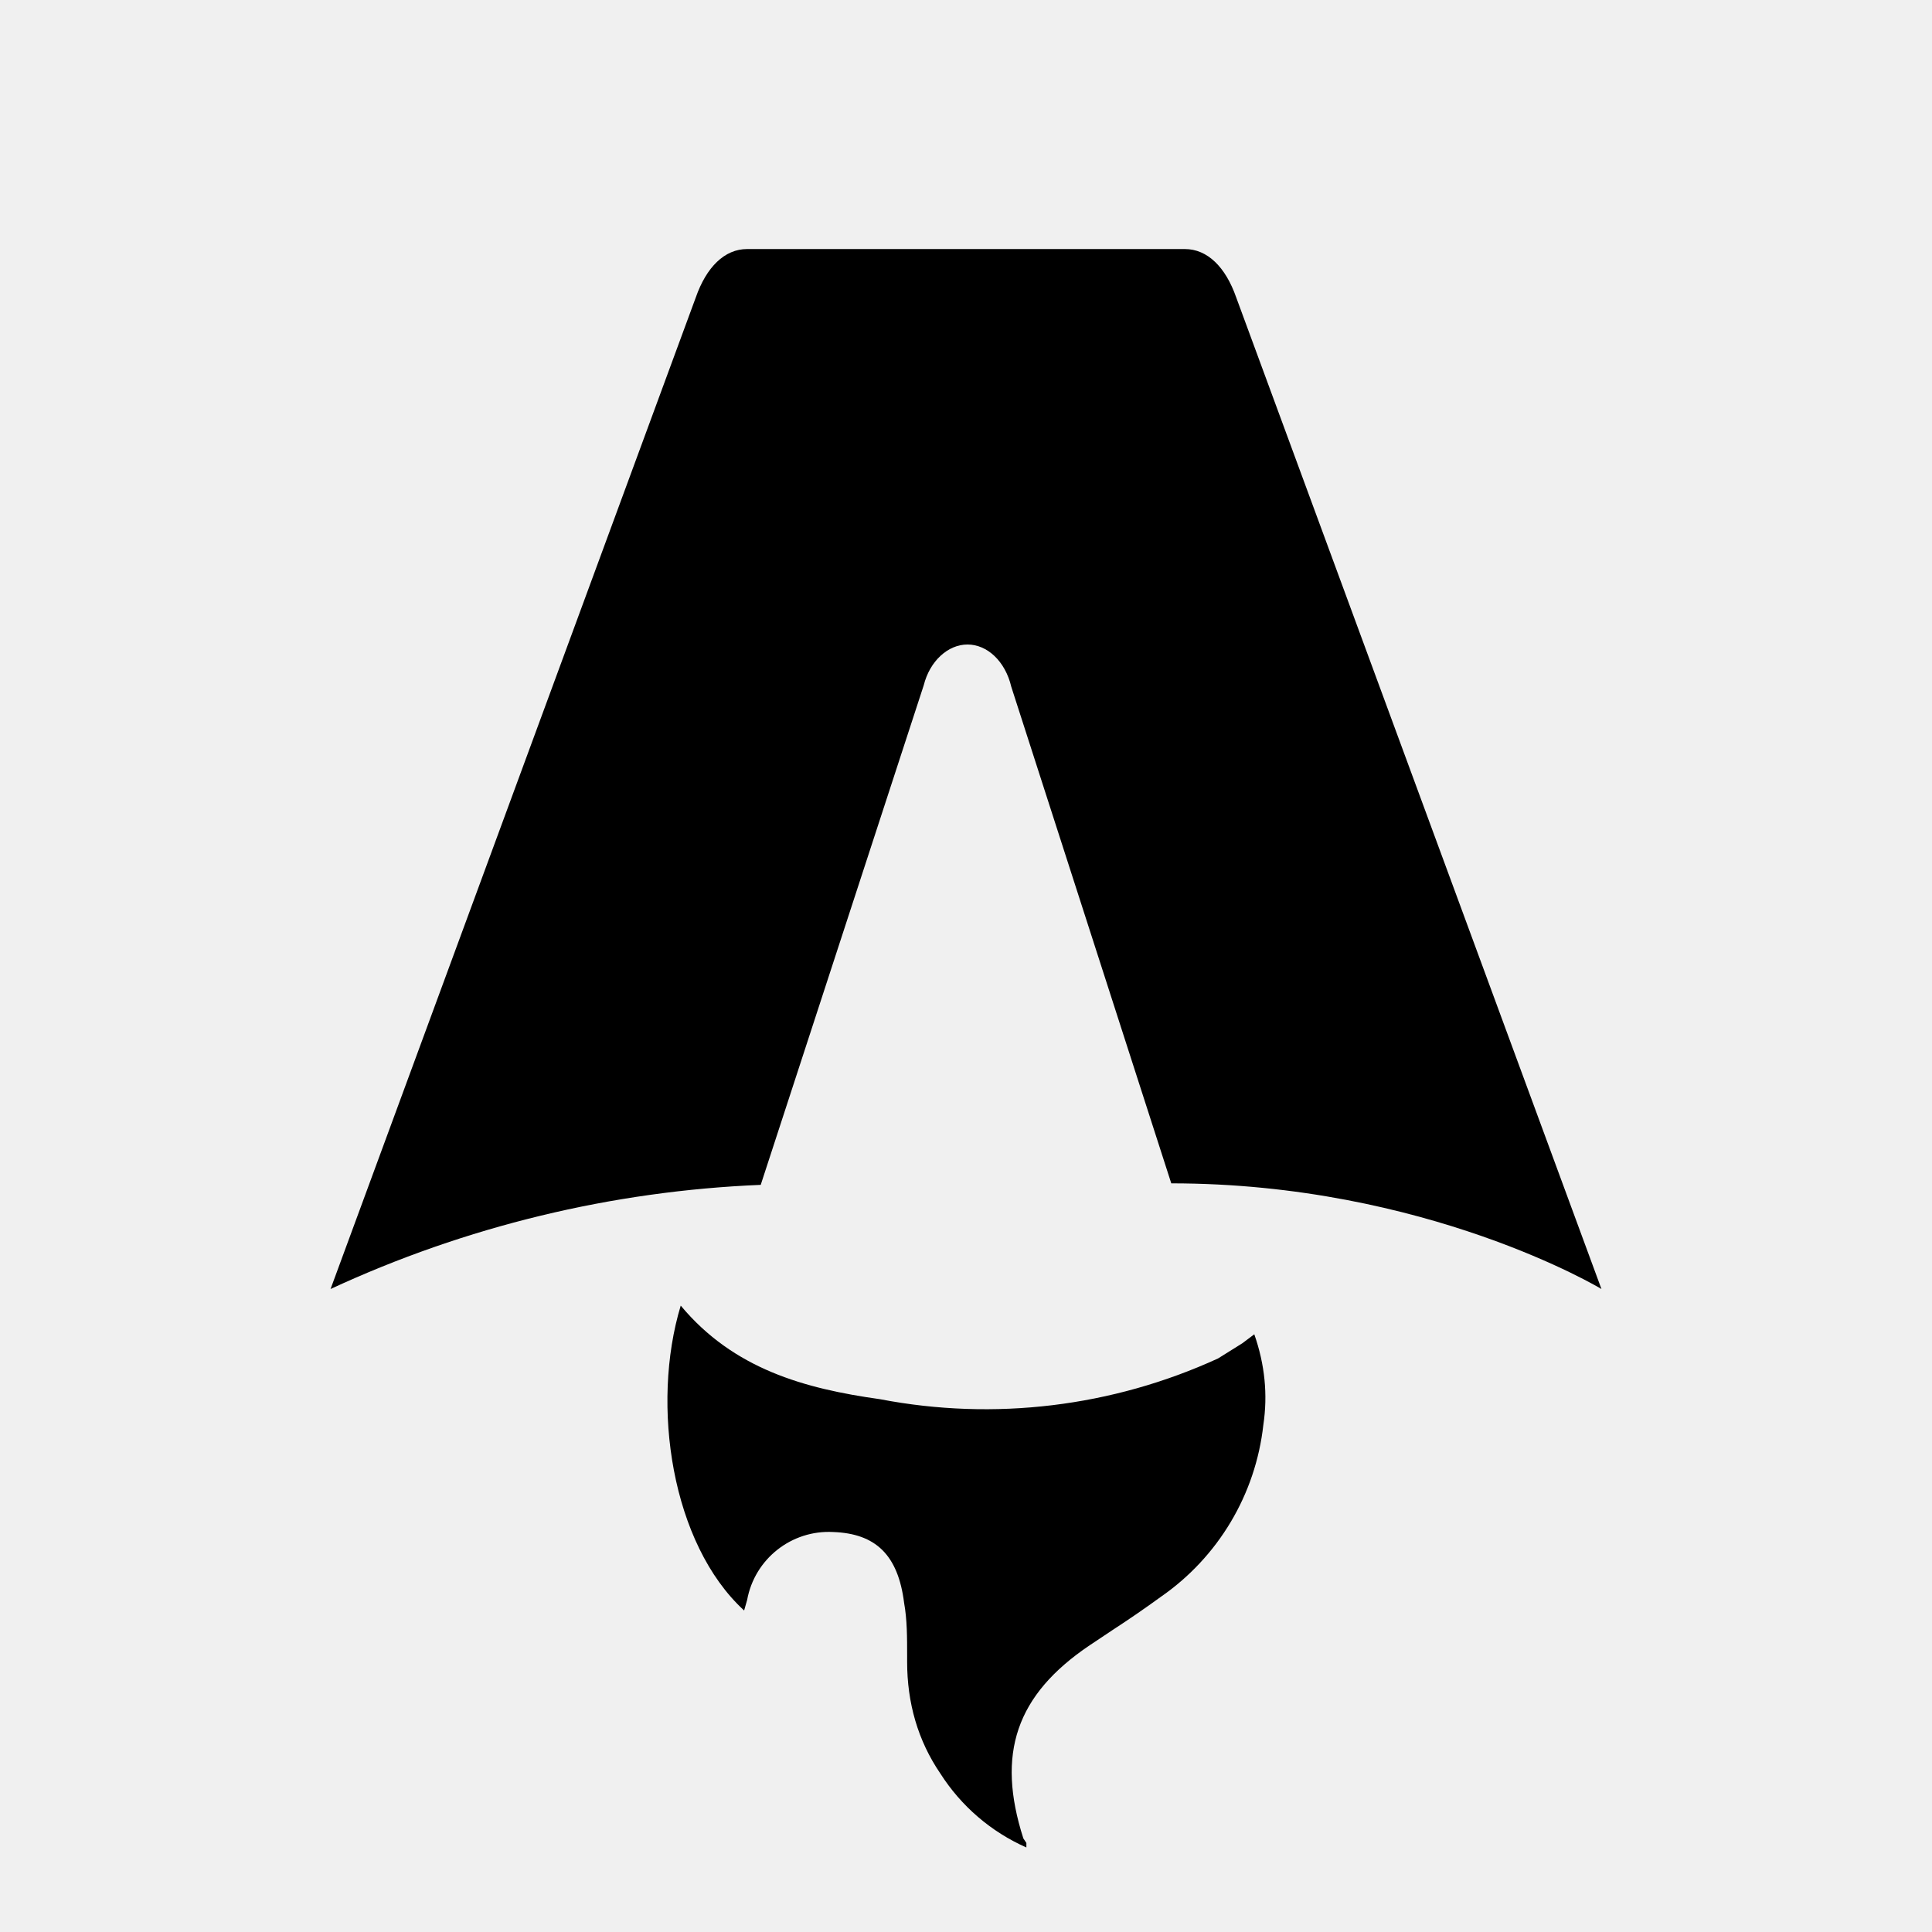
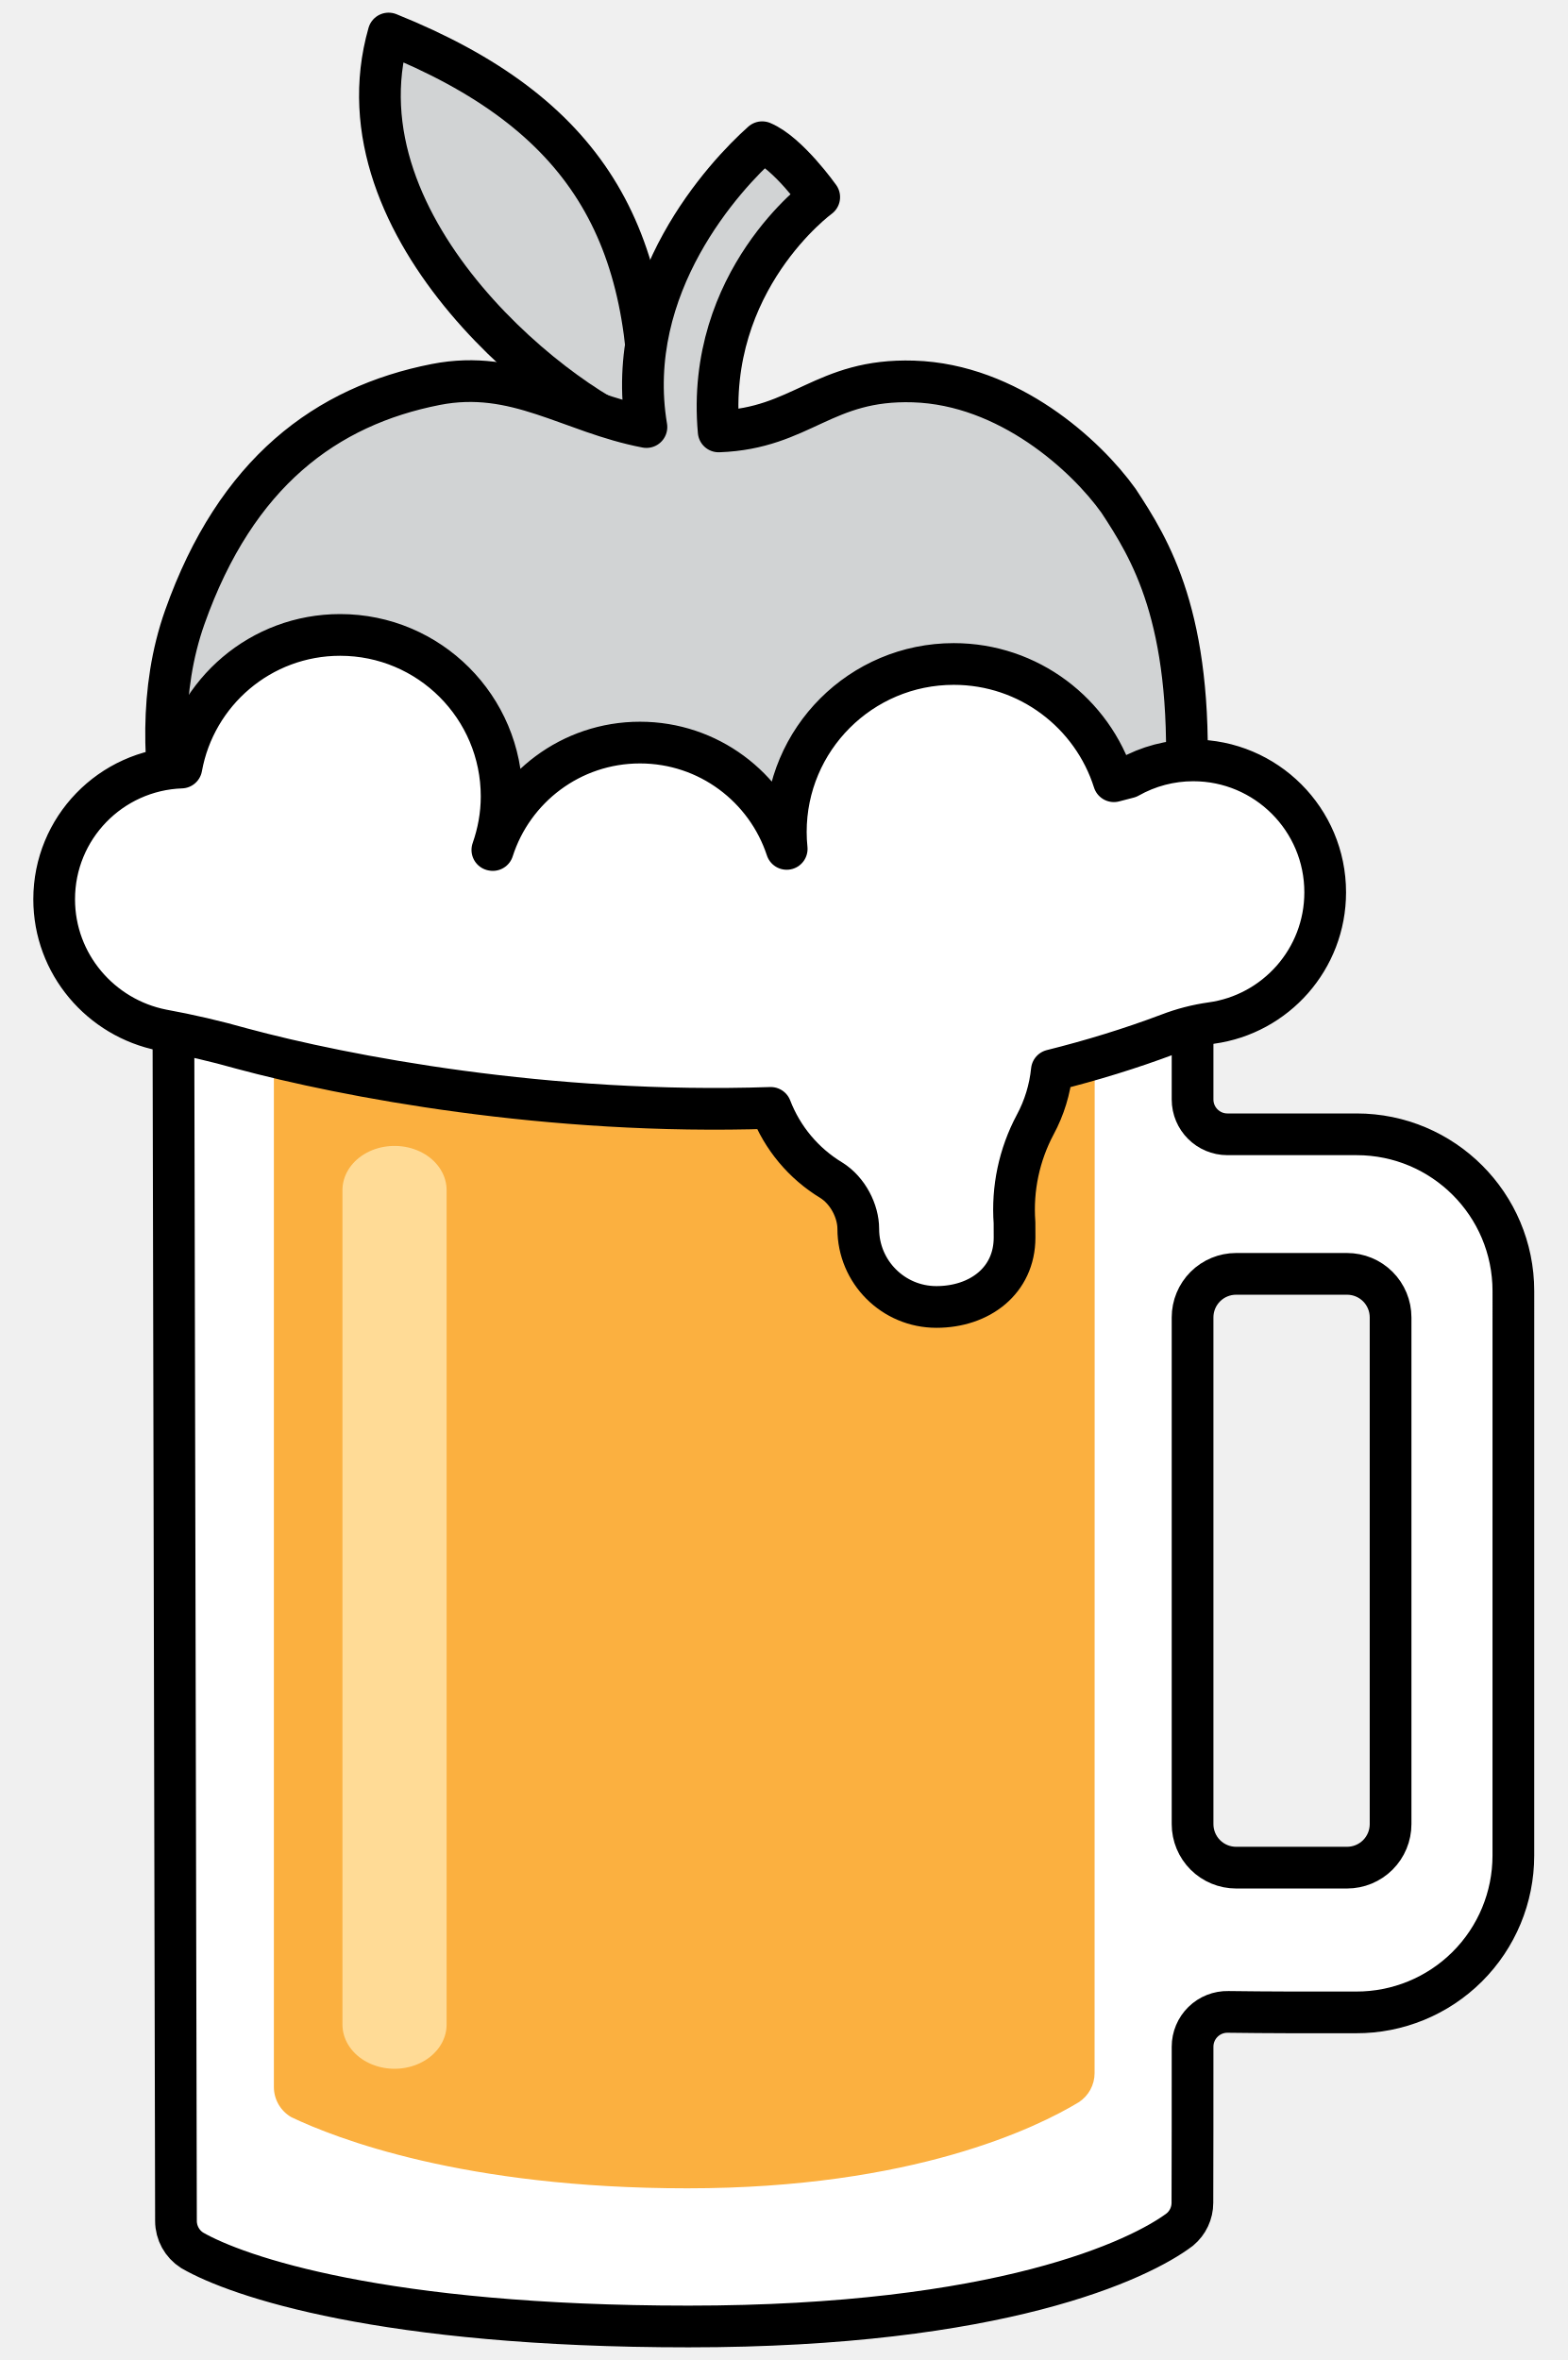
- <svg xmlns="http://www.w3.org/2000/svg" fill="none" viewBox="0 0 128 128">
-   <path d="M50.4 78.5a75.1 75.1 0 0 0-28.5 6.9l24.2-65.7c.7-2 1.9-3.2 3.4-3.2h29c1.5 0 2.7 1.2 3.4 3.2l24.2 65.7s-11.6-7-28.5-7L67 45.5c-.4-1.7-1.6-2.8-2.9-2.8-1.3 0-2.5 1.1-2.9 2.7L50.4 78.5Zm-1.1 28.2Zm-4.2-20.2c-2 6.6-.6 15.8 4.2 20.2a17.5 17.5 0 0 1 .2-.7 5.5 5.5 0 0 1 5.7-4.5c2.8.1 4.3 1.5 4.7 4.7.2 1.1.2 2.3.2 3.5v.4c0 2.7.7 5.2 2.2 7.4a13 13 0 0 0 5.7 4.9v-.3l-.2-.3c-1.8-5.6-.5-9.5 4.4-12.8l1.5-1a73 73 0 0 0 3.2-2.2 16 16 0 0 0 6.8-11.4c.3-2 .1-4-.6-6l-.8.6-1.6 1a37 37 0 0 1-22.4 2.7c-5-.7-9.7-2-13.2-6.2Z" />
-   <style>
-         path { fill: #000; }
-         @media (prefers-color-scheme: dark) {
-             path { fill: #FFF; }
-         }
-     </style>
+ <svg xmlns="http://www.w3.org/2000/svg" xml:space="preserve" fill-rule="evenodd" stroke-linejoin="round" clip-rule="evenodd" viewBox="0 0 180 271">
+   <path fill="#D1D3D4" stroke="#000" stroke-width="4.79" d="M74.54 50.33c.74-23.487-7.172-37.334-29.917-46.481C38.158 26.463 64.848 47.314 74.54 50.33Z" />
+   <path fill="#D1D3D4" stroke="#000" stroke-width="4.79" d="M136.223 90.134c.74-19.286-4.131-27.07-7.787-32.636-3.709-5.192-12.609-13.352-23.544-13.694-10.341-.324-12.828 5.392-22.368 5.737-1.564-17.372 11.547-26.905 11.547-26.905s-3.585-5.067-6.551-6.305c-4.266 3.791-16.008 16.436-13.291 32.708-8.778-1.678-14.974-6.702-24.195-4.888-12.562 2.472-22.917 10.067-28.819 26.733-5.901 16.667 2.083 36.111 3.819 41.664 1.737 5.558 14.584 29.164 24.653 32.638 10.067 3.475 10.07 1.909 15.452-.173 5.383-2.083 13.54-5.902 25.522-1.561 11.975 4.339 13.537 5.379 21 .519 7.469-4.859 17.188-19.962 19.443-24.303 2.257-4.339 3.473-6.597 4.17-8.853 7.256-3.621.283-3.397.949-20.681Z" />
+   <path fill="#fff" fill-rule="nonzero" stroke="#000" stroke-width="4.79" d="M155.714 231.084a18 18 0 0 0 18.064-17.998c.002-18.273.002-46.51.002-64.833a18 18 0 0 0-18-18h-14.838a4 4 0 0 1-4-4v-9.43H19.912l.295 138.213a4.001 4.001 0 0 0 1.85 3.365c5.212 3.018 21.921 8.75 57.004 8.75 35.825 0 51.839-7.674 56.424-11.139a3.979 3.979 0 0 0 1.438-3.062c.019-3.825.019-12.688.019-17.924a3.999 3.999 0 0 1 4.083-3.999c4.401.062 9.674.071 14.689.057Zm-18.772-79.806c0-1.326.527-2.598 1.464-3.536a5.004 5.004 0 0 1 3.536-1.464h12.738c1.326 0 2.598.527 3.536 1.464a5.004 5.004 0 0 1 1.464 3.536v58.185a5.004 5.004 0 0 1-1.464 3.536 5.004 5.004 0 0 1-3.536 1.464h-12.738a5.004 5.004 0 0 1-3.536-1.464 5.004 5.004 0 0 1-1.464-3.536v-58.185Z" />
+   <path fill="#FBB040" d="M31.449 115.663v123.986c0 1.431.764 2.753 2.003 3.467 5.061 2.412 19.743 8.169 45.484 8.169 25.912 0 40.158-6.995 44.928-9.878a3.987 3.987 0 0 0 1.827-3.351c.011-16.441.011-122.393.011-122.393H31.449Z" />
+   <path fill="none" stroke="#FFDB96" stroke-linecap="round" stroke-linejoin="miter" stroke-width="11.96" d="M35.521.249v112.816" transform="matrix(1 0 0 .84931 9.782 136.452)" />
+   <path fill="#fff" stroke="#000" stroke-linecap="round" stroke-width="4.79" d="M98.555 141.106c0-2-1.177-4.388-3.11-5.587a16.734 16.734 0 0 1-6.942-8.3c-25.591.861-48.949-3.633-60.716-6.806a98.218 98.218 0 0 0-9.171-2.13c-7.043-1.397-12.396-7.582-12.396-15.018 0-8.185 6.494-14.836 14.608-15.127 1.565-8.657 9.121-15.229 18.229-15.229 10.242 0 18.544 8.304 18.544 18.545 0 2.155-.389 4.218-1.064 6.144l.055.009c2.287-7.153 8.983-12.336 16.896-12.336 7.862 0 14.522 5.122 16.848 12.208a18.673 18.673 0 0 1-.101-1.947c0-10.652 8.634-19.286 19.284-19.286 8.622 0 15.919 5.659 18.388 13.462l1.681-.438a15.083 15.083 0 0 1 7.432-1.955c8.369 0 15.154 6.785 15.151 15.152 0 7.666-5.691 14.001-13.079 15.012a22.339 22.339 0 0 0-4.891 1.27c-4.391 1.655-8.881 3.027-13.417 4.159a16.66 16.66 0 0 1-1.909 6.231 20.723 20.723 0 0 0-2.38 11.257c-.002.236.007 1.472.007 1.71 0 4.956-4.016 7.972-8.976 7.972a8.971 8.971 0 0 1-8.971-8.972Z" />
</svg>
